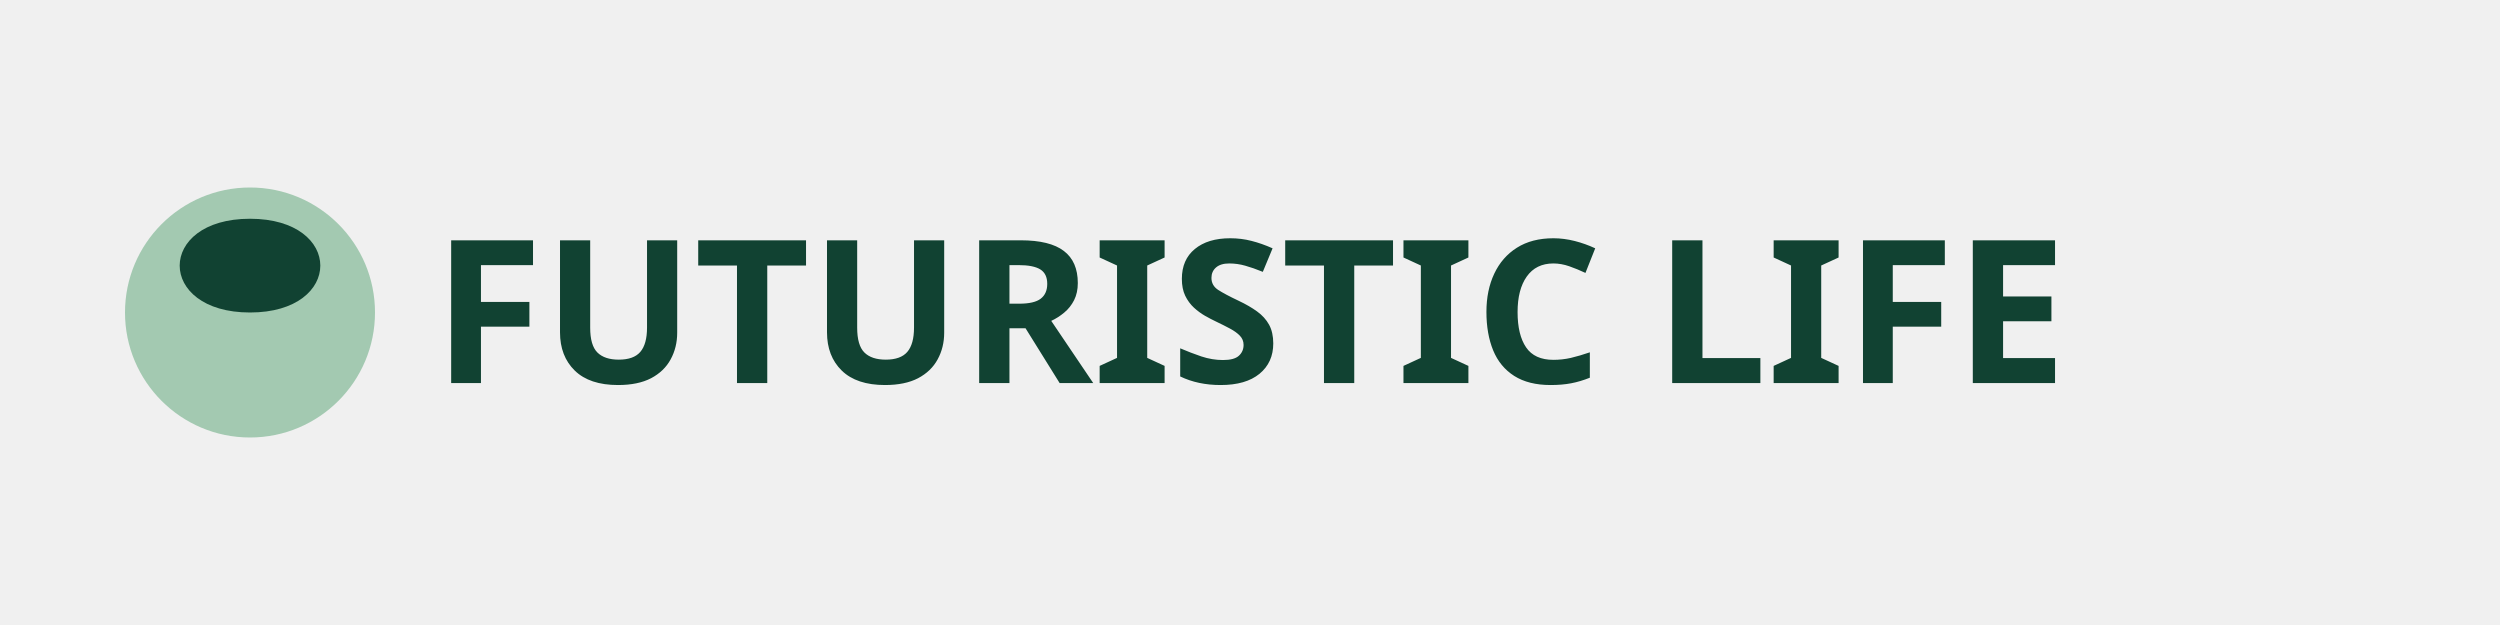
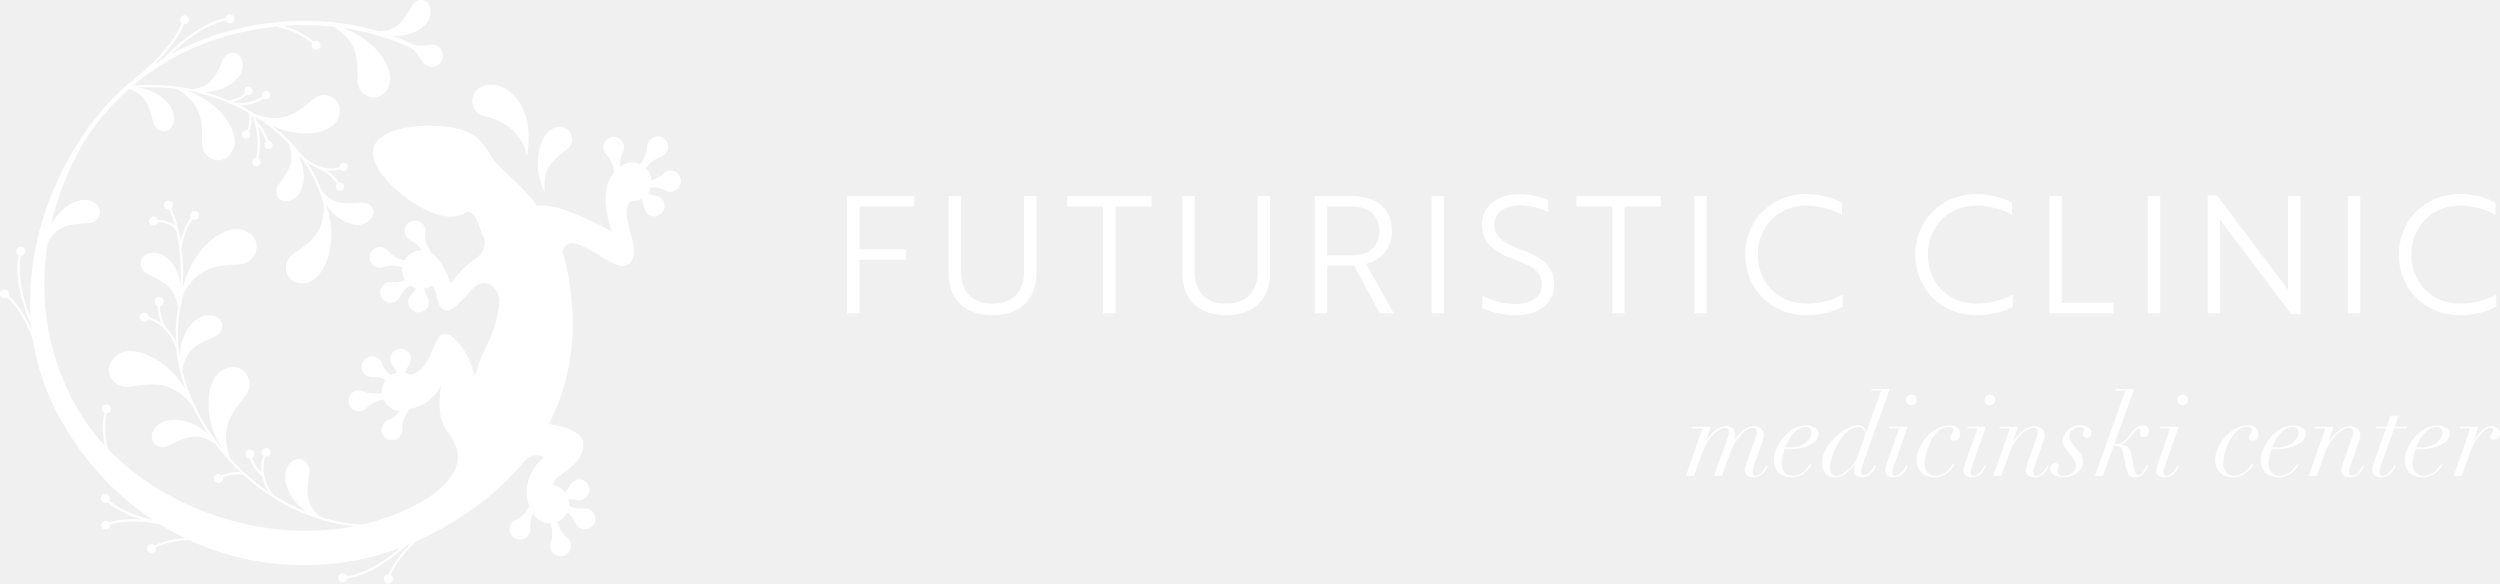
- <svg xmlns="http://www.w3.org/2000/svg" viewBox="0 0 400 100" width="400" height="100">
-   <rect width="100%" height="100%" fill="transparent" />
-   <text x="50%" y="50%" dominant-baseline="middle" text-anchor="middle" font-family="sans-serif" font-size="32" font-weight="bold" fill="#114232">
-     FUTURISTIC LIFE
-   </text>
-   <circle cx="40" cy="50" r="20" fill="#a3c9b1" />
-   <path d="M 40 35 C 55 35, 55 50, 40 50 C 25 50, 25 35, 40 35 Z" fill="#114232" />
+ <svg xmlns="http://www.w3.org/2000/svg" width="300" height="70" viewBox="0 0 300 70" fill="none">
+   <path d="M81.571 22.329C81.309 22.834 80.719 23.106 80.167 22.97C80.063 22.945 79.962 22.907 79.874 22.856C79.337 22.569 78.735 22.43 78.132 22.519L78.075 22.528C78.056 22.585 78.05 22.645 78.025 22.702C77.955 22.881 77.858 23.039 77.75 23.191C78.025 23.342 78.324 23.443 78.643 23.481C78.823 23.503 79.003 23.563 79.17 23.67C79.593 23.939 79.817 24.45 79.725 24.942C79.574 25.743 78.75 26.169 78.031 25.882C77.794 25.788 77.608 25.601 77.488 25.377C77.35 25.122 77.283 24.907 77.264 24.727C77.233 24.418 77.141 24.125 76.996 23.857C76.608 24.074 76.166 24.175 75.712 24.147C75.709 24.147 75.706 24.153 75.703 24.156C74.715 24.895 75.469 27.16 75.788 28.413C76.106 29.665 76.422 31.24 75.144 31.861C73.487 32.666 68.281 26.911 67.518 30.227C67.524 30.243 67.531 30.255 67.534 30.271C67.953 31.663 68.231 33.13 68.42 34.572C68.71 36.777 69.629 43.621 65.861 50.884H65.871C65.871 50.884 69.745 51.376 69.973 53.026C70.389 56.081 65.899 57.106 66.451 58.213C66.981 58.327 67.439 58.624 67.767 59.031C68.001 58.835 68.193 58.595 68.338 58.318C68.423 58.157 68.562 57.983 68.786 57.794C68.979 57.633 69.222 57.526 69.474 57.526C70.247 57.526 70.856 58.226 70.698 59.028C70.604 59.52 70.206 59.911 69.714 60.006C69.518 60.044 69.329 60.034 69.155 59.987C68.846 59.905 68.528 59.886 68.218 59.927C68.263 60.107 68.294 60.29 68.294 60.485C68.294 60.545 68.281 60.602 68.275 60.662L68.326 60.693C68.849 60.999 69.462 61.088 70.067 61.022C70.168 61.009 70.272 61.012 70.383 61.025C70.944 61.1 71.396 61.574 71.449 62.139C71.541 63.066 70.613 63.814 69.654 63.394C69.386 63.278 69.181 63.044 69.07 62.773C68.862 62.255 68.505 61.823 68.051 61.504C67.808 62.003 67.398 62.404 66.887 62.624V62.64C67.095 63.375 67.48 64.063 68.067 64.555C68.379 64.814 68.559 65.224 68.505 65.672C68.436 66.234 67.975 66.688 67.414 66.755C66.66 66.84 66.019 66.253 66.019 65.515C66.019 65.376 66.041 65.243 66.082 65.117C66.325 64.388 66.306 63.599 66.101 62.861L66.085 62.801C66.051 62.801 66.016 62.811 65.981 62.811C65.12 62.811 64.379 62.34 63.978 61.643C63.71 62.183 63.564 62.782 63.631 63.382C63.643 63.483 63.64 63.59 63.627 63.694C63.552 64.243 63.104 64.688 62.555 64.757C61.75 64.858 61.072 64.196 61.148 63.394C61.192 62.943 61.495 62.549 61.911 62.369C61.911 62.369 61.921 62.366 61.924 62.362C62.517 62.113 62.996 61.656 63.322 61.1L63.539 60.725C62.211 57.251 65.256 54.859 65.256 54.859C65.256 54.859 63.978 54.112 62.911 55.374C62.899 55.389 62.886 55.393 62.873 55.405C60.255 58.602 56.525 61.709 51.206 64.369C50.808 64.568 50.407 64.751 50.003 64.934C47.975 66.767 47.176 68.294 46.889 69.023C46.924 69.045 46.962 69.064 46.993 69.099C47.195 69.317 47.183 69.654 46.968 69.856C46.75 70.058 46.413 70.045 46.211 69.831C46.009 69.613 46.022 69.276 46.236 69.074C46.346 68.973 46.489 68.925 46.627 68.932C46.889 68.241 47.574 66.9 49.246 65.262C49.085 65.328 48.921 65.395 48.76 65.461C45.302 68.603 42.721 69.285 41.661 69.424C41.636 69.559 41.557 69.689 41.434 69.771C41.188 69.935 40.853 69.869 40.689 69.623C40.525 69.376 40.591 69.042 40.837 68.881C41.084 68.717 41.418 68.783 41.579 69.029C41.604 69.067 41.614 69.108 41.63 69.149C42.595 69.01 44.92 68.392 48.012 65.754C39.768 68.831 30.627 68.465 22.673 64.795C20.584 64.912 19.306 65.391 18.701 65.688C18.71 65.729 18.726 65.77 18.726 65.814C18.726 66.111 18.492 66.351 18.196 66.357C17.899 66.357 17.656 66.12 17.653 65.827C17.653 65.53 17.887 65.29 18.183 65.284C18.335 65.284 18.47 65.344 18.568 65.445C19.146 65.155 20.3 64.716 22.149 64.555C21.121 64.06 20.114 63.511 19.133 62.902C15.965 62.293 14.025 62.691 13.211 62.956C13.217 63 13.226 63.041 13.22 63.085C13.182 63.379 12.911 63.584 12.617 63.546C12.324 63.508 12.119 63.236 12.157 62.943C12.195 62.65 12.466 62.445 12.759 62.482C12.908 62.501 13.034 62.583 13.119 62.694C13.757 62.479 15.019 62.192 16.991 62.331C14.716 61.65 13.473 60.769 12.917 60.274C12.797 60.343 12.649 60.368 12.504 60.331C12.217 60.252 12.05 59.955 12.128 59.671C12.207 59.384 12.504 59.217 12.788 59.296C13.075 59.375 13.242 59.671 13.163 59.955C13.151 59.999 13.125 60.031 13.107 60.069C13.744 60.621 15.322 61.719 18.372 62.4C13.583 59.248 9.443 54.743 6.528 48.906C5.193 46.236 4.363 43.482 3.944 40.718C2.836 37.698 1.499 36.244 0.855 35.682C0.82 35.707 0.789 35.739 0.748 35.755C0.476 35.871 0.161 35.748 0.044 35.477C-0.073 35.206 0.05 34.89 0.325 34.773C0.596 34.657 0.912 34.78 1.028 35.051C1.088 35.19 1.085 35.338 1.028 35.468C1.628 35.979 2.761 37.187 3.799 39.604C3.777 39.405 3.755 39.206 3.736 39.008C1.773 34.477 2.003 31.7 2.234 30.628C2.114 30.558 2.019 30.441 1.981 30.296C1.909 30.009 2.085 29.719 2.373 29.646C2.66 29.574 2.95 29.747 3.022 30.038C3.095 30.325 2.918 30.615 2.634 30.688C2.59 30.7 2.549 30.694 2.505 30.694C2.306 31.669 2.092 34.168 3.669 38.156C3.161 30.05 5.973 22.108 9.876 16.366C11.573 13.785 13.655 11.469 16.05 9.519C16.085 9.488 16.113 9.463 16.148 9.437C16.262 9.343 16.378 9.248 16.495 9.156C20.079 6.247 21.408 3.789 21.828 2.805C21.805 2.789 21.78 2.78 21.758 2.761C21.547 2.556 21.54 2.215 21.749 2.004C21.957 1.792 22.294 1.786 22.506 1.994C22.717 2.199 22.724 2.54 22.515 2.751C22.399 2.871 22.241 2.919 22.083 2.903C21.745 3.714 20.83 5.462 18.593 7.655C18.944 7.427 19.3 7.207 19.66 6.995C23.213 3.253 25.964 2.385 27.068 2.187C27.087 2.048 27.16 1.918 27.28 1.83C27.519 1.653 27.854 1.704 28.031 1.944C28.207 2.183 28.157 2.518 27.917 2.695C27.677 2.871 27.343 2.818 27.166 2.581C27.141 2.546 27.128 2.505 27.112 2.464C26.122 2.654 23.68 3.42 20.531 6.5C20.862 6.317 21.196 6.134 21.537 5.963C27.5 2.982 36.458 1.136 45.368 3.733C47.801 3.783 48.495 2.294 49.442 0.682C50.161 -0.549 52.001 -0.095 51.609 1.893C51.347 3.218 49.344 4.525 46.987 4.26C47.864 4.569 48.738 4.925 49.609 5.329C50.227 5.594 51.051 5.424 51.723 5.364C51.95 5.342 52.187 5.383 52.408 5.487C53.143 5.837 53.405 6.777 52.906 7.472C52.591 7.91 52.007 8.115 51.486 7.973C51.196 7.891 50.963 7.73 50.795 7.519C50.35 6.96 50.01 6.109 49.369 5.79L49.271 5.743C46.571 4.503 43.822 3.736 41.115 3.341C45.28 4.787 47.441 8.421 46.694 10.261C45.693 12.719 42.923 11.677 42.91 9.759C42.898 7.289 43.106 5.143 40.036 3.203C37.976 2.975 35.947 2.96 33.988 3.111C35.865 3.635 37.08 4.499 37.651 4.988C37.774 4.913 37.922 4.881 38.074 4.922C38.361 4.998 38.528 5.294 38.452 5.578C38.377 5.866 38.083 6.033 37.796 5.957C37.509 5.881 37.342 5.588 37.417 5.301C37.427 5.26 37.452 5.231 37.471 5.194C36.84 4.663 35.392 3.647 33.136 3.187C28.816 3.632 24.878 4.869 21.767 6.424C19.654 7.481 17.694 8.79 15.915 10.305C18.294 10.068 20.723 10.21 23.09 10.712C25.472 10.4 25.999 8.857 26.753 7.166C27.34 5.853 29.277 6.058 29.122 8.077C29.015 9.472 26.992 11.091 24.424 11.031C25.453 11.311 26.462 11.659 27.444 12.069C28.523 11.867 29.11 11.466 29.409 11.179C29.346 11.091 29.305 10.98 29.315 10.86C29.334 10.589 29.57 10.384 29.845 10.403C30.119 10.422 30.324 10.658 30.302 10.933C30.283 11.207 30.047 11.412 29.772 11.39C29.719 11.387 29.671 11.368 29.624 11.349C29.343 11.63 28.819 11.993 27.923 12.23C29.514 12.659 30.855 11.983 31.473 11.576C31.422 11.444 31.426 11.289 31.505 11.157C31.643 10.92 31.946 10.841 32.183 10.977C32.419 11.116 32.498 11.419 32.363 11.655C32.224 11.892 31.921 11.971 31.684 11.832C31.665 11.819 31.653 11.804 31.637 11.788C31.129 12.126 30.16 12.64 28.952 12.64C28.864 12.64 28.772 12.624 28.681 12.618C29.264 12.902 29.832 13.214 30.387 13.542C30.387 13.542 30.394 13.545 30.397 13.549C30.501 13.612 30.608 13.668 30.709 13.732C34.199 14.924 35.736 13.397 37.67 11.835C39.159 10.633 41.721 12.122 40.449 14.448C39.594 16.013 36.139 16.675 32.725 15.129C33.931 16.066 34.991 17.101 35.893 18.212C35.893 18.212 35.903 18.212 35.906 18.218C37.925 20.544 39.904 20.313 40.746 20.064C40.727 19.827 40.872 19.607 41.109 19.547C41.374 19.48 41.642 19.641 41.708 19.906C41.775 20.171 41.614 20.443 41.349 20.506C41.147 20.556 40.942 20.474 40.828 20.313C40.55 20.392 40.162 20.468 39.699 20.468C39.522 20.468 39.329 20.449 39.131 20.424C39.951 20.954 40.427 21.534 40.677 21.919C40.938 21.859 41.203 22.017 41.27 22.279C41.336 22.544 41.175 22.812 40.91 22.878C40.645 22.945 40.374 22.784 40.311 22.519C40.266 22.348 40.326 22.181 40.437 22.064C40.118 21.585 39.421 20.758 38.127 20.174C38.121 20.174 38.124 20.165 38.118 20.162C37.701 20.004 37.263 19.774 36.815 19.439C37.534 20.499 38.118 21.613 38.556 22.765C39.951 24.708 41.557 24.447 43.4 24.317C44.832 24.219 45.564 26.027 43.706 26.838C42.491 27.368 40.292 26.475 39.083 24.428C39.108 24.535 39.14 24.642 39.165 24.749C40.74 29.236 38.91 33.458 36.875 33.918C34.287 34.505 33.555 31.634 35.12 30.53C37.092 29.135 38.938 28.1 38.862 24.661C38.323 22.421 37.237 20.285 35.679 18.373C36.909 20.515 36.531 22.964 35.417 23.743C33.757 24.904 32.596 23.339 33.426 22.165C34.505 20.645 35.575 19.401 34.597 17.161C33.959 16.505 33.262 15.883 32.508 15.3C31.896 14.826 31.258 14.388 30.599 13.978C30.659 14.139 30.712 14.296 30.76 14.454C31.621 15.423 32.035 16.363 32.218 16.899C32.3 16.899 32.382 16.912 32.461 16.956C32.697 17.089 32.785 17.392 32.65 17.631C32.517 17.868 32.214 17.953 31.975 17.821C31.735 17.688 31.65 17.385 31.785 17.145C31.826 17.073 31.886 17.019 31.956 16.975C31.807 16.546 31.508 15.852 30.94 15.098C31.359 16.868 31.167 18.319 31.015 19.026C31.246 19.162 31.328 19.458 31.195 19.692C31.06 19.931 30.76 20.017 30.52 19.881C30.28 19.748 30.195 19.445 30.331 19.206C30.419 19.048 30.58 18.969 30.747 18.963C30.927 18.098 31.176 16.066 30.227 13.757C30.211 13.747 30.198 13.738 30.182 13.732C30.271 14.703 30.078 15.391 29.892 15.786C29.93 15.826 29.965 15.871 29.99 15.924C30.1 16.174 29.984 16.467 29.734 16.578C29.485 16.685 29.192 16.571 29.084 16.322C28.974 16.073 29.091 15.779 29.34 15.672C29.444 15.628 29.555 15.628 29.655 15.653C29.832 15.262 30.031 14.568 29.898 13.567C27.551 12.23 24.957 11.299 22.288 10.822C26.56 12.226 28.794 15.934 28.037 17.799C27.037 20.256 24.263 19.215 24.254 17.3C24.241 14.795 24.456 12.624 21.247 10.665C19.663 10.453 18.063 10.4 16.483 10.52C19.146 10.775 20.944 12.769 20.9 14.211C20.837 16.183 18.786 16.123 18.417 14.735C17.95 12.971 17.681 11.384 15.473 10.677C13.473 12.447 11.718 14.486 10.257 16.723C8.405 19.815 6.935 23.339 6.096 27.11C7.121 24.882 9.251 23.721 10.611 24.027C12.69 24.5 12.207 26.668 10.655 26.772C8.673 26.908 6.922 26.867 5.717 29.113C4.777 35.026 5.411 41.434 8.509 47.637C9.57 49.754 10.945 51.704 12.567 53.462C12.188 51.648 12.365 50.237 12.52 49.527C12.393 49.458 12.296 49.338 12.261 49.186C12.195 48.899 12.371 48.609 12.659 48.543C12.946 48.473 13.236 48.653 13.305 48.94C13.371 49.227 13.195 49.518 12.908 49.587C12.867 49.597 12.829 49.59 12.791 49.59C12.636 50.332 12.45 51.881 12.936 53.84C20.162 61.365 31.968 65.186 42.494 63.158C39.048 62.788 35.679 61.552 32.644 59.614C32.644 59.611 32.637 59.614 32.637 59.614L32.631 59.608C31.416 58.832 30.261 57.945 29.173 56.951C28.015 56.838 27.201 57.074 26.746 57.276C26.781 57.412 26.765 57.56 26.683 57.69C26.529 57.942 26.197 58.021 25.945 57.863C25.693 57.709 25.614 57.377 25.771 57.125C25.926 56.873 26.257 56.797 26.51 56.951C26.548 56.977 26.573 57.008 26.601 57.037C27.037 56.838 27.797 56.617 28.86 56.664C27.759 55.626 26.74 54.484 25.816 53.244C23.572 51.698 22.026 52.61 20.18 53.481C18.773 54.143 17.328 52.607 18.884 51.061C20.001 49.95 22.998 50.101 25.077 52.2C24.939 51.995 24.797 51.796 24.664 51.587C24.046 50.613 23.515 49.622 23.055 48.625C20.442 45.47 18.148 46.041 15.457 46.419C13.403 46.71 11.854 43.905 14.328 42.447C16.088 41.409 20.004 42.942 22.279 46.735C21.692 45.104 21.32 43.466 21.159 41.851C21.159 41.847 21.152 41.844 21.152 41.838C20.303 39.349 18.612 38.544 17.779 38.295C17.663 38.519 17.41 38.645 17.158 38.569C16.874 38.484 16.713 38.184 16.798 37.9C16.883 37.616 17.183 37.455 17.467 37.541C17.691 37.61 17.833 37.809 17.843 38.03C18.23 38.146 18.795 38.377 19.382 38.818C18.963 37.913 18.896 37.159 18.915 36.685C18.66 36.585 18.515 36.307 18.597 36.039C18.682 35.755 18.982 35.594 19.265 35.679C19.549 35.764 19.71 36.064 19.625 36.348C19.565 36.553 19.389 36.689 19.193 36.72C19.18 37.269 19.284 38.225 19.972 39.333C20.379 39.746 20.77 40.286 21.096 40.973C21.026 39.633 21.111 38.31 21.342 37.026C21.133 34.433 19.493 33.78 17.707 32.874C16.322 32.17 16.647 30.085 18.821 30.363C20.029 30.517 21.326 32.022 21.682 34.051C21.774 31.315 21.496 29.201 21.146 27.677C20.644 26.867 19.575 26.687 18.941 26.652C18.884 26.873 18.694 27.043 18.455 27.053C18.158 27.065 17.909 26.838 17.893 26.542C17.88 26.245 18.108 25.996 18.404 25.98C18.66 25.967 18.871 26.141 18.934 26.374C19.493 26.4 20.376 26.535 20.998 27.084C20.752 26.166 20.493 25.51 20.316 25.122C20.079 25.169 19.833 25.065 19.726 24.835C19.6 24.566 19.713 24.248 19.982 24.122C20.25 23.995 20.569 24.109 20.695 24.377C20.799 24.598 20.733 24.847 20.559 25.002C20.849 25.642 21.348 26.945 21.67 28.955C21.985 27.472 22.537 26.579 22.907 26.128C22.765 25.898 22.809 25.595 23.03 25.428C23.263 25.248 23.601 25.292 23.78 25.526C23.96 25.762 23.916 26.097 23.683 26.276C23.509 26.409 23.285 26.419 23.105 26.321C22.698 26.835 22.042 27.927 21.796 29.826C21.957 31.154 22.029 32.742 21.938 34.584C23.045 29.694 26.992 26.886 29.103 27.576C31.833 28.469 30.918 31.543 28.848 31.697C26.232 31.896 23.938 31.83 22.093 35.095C21.326 37.544 21.155 40.166 21.569 42.835C21.547 40.087 23.301 37.944 24.8 37.837C26.986 37.679 27.195 39.781 25.771 40.406C23.9 41.226 22.203 41.791 21.894 44.498C22.462 46.83 23.471 49.174 24.907 51.439C25.424 52.253 25.983 53.029 26.576 53.771C24.21 49.846 24.809 45.504 26.623 44.46C29.113 43.031 30.785 45.763 29.517 47.407C27.866 49.546 26.242 51.253 27.652 55.042C29.034 56.563 30.577 57.898 32.227 59.018C31.811 58.365 31.577 57.746 31.454 57.182C30.52 56.333 30.132 55.509 29.974 55.002C29.933 55.002 29.889 55.002 29.848 54.992C29.564 54.907 29.4 54.61 29.485 54.326C29.567 54.042 29.867 53.878 30.151 53.963C30.435 54.045 30.596 54.345 30.514 54.629C30.473 54.774 30.372 54.888 30.249 54.951C30.387 55.371 30.706 56.024 31.381 56.718C31.284 55.838 31.448 55.131 31.609 54.692C31.445 54.56 31.369 54.339 31.429 54.124C31.511 53.84 31.811 53.676 32.094 53.758C32.378 53.84 32.542 54.14 32.457 54.424C32.382 54.689 32.113 54.84 31.848 54.793C31.555 55.582 31.224 57.333 32.833 59.403C34.126 60.227 35.483 60.924 36.881 61.473C34.638 60.053 33.808 57.535 34.414 56.194C35.291 54.251 37.319 55.156 37.114 56.699C36.849 58.68 36.458 60.397 38.459 62.034C40.08 62.539 41.74 62.852 43.412 62.956C45.498 62.482 47.53 61.782 49.451 60.823C51.284 59.905 52.6 58.939 53.556 57.923C56.509 54.585 53.976 52.512 53.237 51.035C52.322 49.205 52.976 46.079 52.976 46.079C52.976 46.079 52.221 48.439 49.18 49.076C49.17 49.079 49.161 49.082 49.151 49.086L48.779 49.653C48.426 50.193 48.236 50.827 48.278 51.471V51.483C48.303 51.938 48.088 52.383 47.703 52.626C47.022 53.051 46.123 52.742 45.854 51.976C45.671 51.452 45.867 50.852 46.324 50.54C46.413 50.48 46.507 50.43 46.602 50.395C47.167 50.184 47.637 49.786 48 49.306C47.198 49.256 46.444 48.805 46.059 48.035C46.044 48.003 46.037 47.968 46.022 47.937L45.962 47.95C45.208 48.095 44.494 48.435 43.952 48.978C43.86 49.07 43.75 49.152 43.627 49.212C42.967 49.543 42.153 49.231 41.891 48.517C41.696 47.984 41.898 47.369 42.368 47.057C42.743 46.804 43.191 46.785 43.564 46.946C44.264 47.252 45.053 47.287 45.801 47.142H45.816C45.782 46.583 45.958 46.034 46.293 45.593C45.807 45.331 45.258 45.205 44.703 45.249C44.409 45.274 44.113 45.192 43.886 45.006C43.081 44.334 43.33 43.169 44.201 42.835C44.731 42.63 45.353 42.822 45.674 43.292C45.734 43.381 45.785 43.475 45.82 43.573C46.031 44.144 46.384 44.652 46.892 44.984L46.943 45.015C46.993 44.984 47.041 44.946 47.094 44.921C47.268 44.835 47.444 44.779 47.627 44.738C47.526 44.441 47.366 44.166 47.154 43.927C47.034 43.791 46.943 43.627 46.886 43.434C46.747 42.955 46.924 42.422 47.318 42.116C47.965 41.617 48.864 41.851 49.208 42.542C49.322 42.769 49.334 43.031 49.278 43.277C49.211 43.561 49.12 43.763 49.01 43.911C48.827 44.163 48.7 44.444 48.628 44.741C48.839 44.788 49.047 44.858 49.237 44.959C49.237 44.959 49.237 44.959 49.24 44.959C51.603 44.586 51.991 40.655 53.023 40.141C54.203 39.55 56.364 42.321 56.973 45.179V45.186C57.248 44.113 57.636 43.008 58.223 41.876C59.355 39.686 59.832 37.689 59.933 35.941C59.583 34.029 58.093 33.357 56.863 34.518C55.629 35.682 54.165 37.853 53.187 37.143C52.168 36.402 52.594 34.606 51.783 34.335L51.773 34.329C51.505 34.493 51.212 34.597 50.903 34.641C50.953 34.941 51.057 35.231 51.221 35.496C51.316 35.651 51.395 35.859 51.439 36.149C51.477 36.398 51.445 36.66 51.316 36.878C50.922 37.544 50.007 37.708 49.398 37.162C49.025 36.828 48.89 36.285 49.063 35.815C49.133 35.629 49.237 35.471 49.366 35.345C49.596 35.121 49.776 34.859 49.899 34.572C49.723 34.518 49.549 34.449 49.382 34.351C49.331 34.319 49.287 34.281 49.24 34.243L49.189 34.272C48.656 34.565 48.268 35.045 48.016 35.6C47.971 35.692 47.918 35.783 47.852 35.868C47.495 36.313 46.861 36.458 46.346 36.215C45.504 35.818 45.337 34.638 46.189 34.026C46.428 33.855 46.731 33.798 47.022 33.843C47.571 33.928 48.129 33.843 48.631 33.615C48.328 33.152 48.195 32.593 48.268 32.041H48.252C47.517 31.836 46.728 31.814 46.006 32.066C45.621 32.202 45.179 32.148 44.819 31.871C44.371 31.524 44.217 30.893 44.45 30.378C44.763 29.684 45.599 29.435 46.233 29.814C46.353 29.883 46.454 29.971 46.539 30.072C47.041 30.653 47.725 31.044 48.467 31.243L48.527 31.259C48.542 31.227 48.552 31.195 48.571 31.164C49.013 30.426 49.798 30.028 50.6 30.041C50.272 29.533 49.833 29.104 49.284 28.851C49.189 28.81 49.101 28.753 49.016 28.687C48.584 28.34 48.432 27.728 48.653 27.22C48.978 26.475 49.896 26.232 50.546 26.709C50.912 26.977 51.095 27.441 51.035 27.892V27.905C50.944 28.542 51.089 29.189 51.401 29.754L51.729 30.347C51.729 30.347 51.748 30.353 51.755 30.359C53.099 31.091 54.099 34.013 54.099 34.013C54.099 34.013 55.478 32.044 56.831 31.208C58.191 30.366 58.254 29.325 58.112 28.583C58.096 28.551 58.081 28.523 58.068 28.498C57.478 27.318 57.301 25.671 56.14 25.368C55.134 26.024 53.853 26.21 52.281 25.683C49.111 24.626 43.936 20.405 44.86 17.631C45.785 14.861 52.458 14.593 55.629 15.65C57.447 16.256 58.138 17.47 58.885 18.666C59.16 19.105 59.936 20.032 60.223 20.285C61.914 21.796 63.593 23.383 64.46 24.756C66.641 23.989 73.424 27.778 73.424 27.778C73.424 27.778 71.591 23.175 73.686 20.689L73.623 20.269C73.525 19.632 73.248 19.032 72.787 18.578L72.778 18.568C72.456 18.247 72.32 17.77 72.446 17.332C72.67 16.558 73.547 16.192 74.26 16.584C74.746 16.852 74.999 17.429 74.866 17.969C74.841 18.073 74.803 18.174 74.753 18.262C74.472 18.796 74.387 19.404 74.434 20.007C75.065 19.509 75.93 19.345 76.728 19.663C76.759 19.676 76.788 19.698 76.819 19.711L76.857 19.66C77.321 19.051 77.63 18.322 77.671 17.556C77.678 17.423 77.706 17.294 77.76 17.164C78.034 16.48 78.845 16.167 79.517 16.527C80.016 16.795 80.278 17.388 80.135 17.937C80.022 18.376 79.703 18.688 79.315 18.814C78.59 19.054 77.977 19.55 77.517 20.159L77.507 20.171C77.902 20.562 78.135 21.089 78.179 21.642C78.719 21.515 79.211 21.244 79.596 20.84C79.798 20.626 80.076 20.487 80.369 20.477C81.416 20.443 82.003 21.477 81.577 22.311M68.061 17.912C69.237 17 68.569 14.798 66.581 15.341C64.918 15.795 63.58 19.553 65.42 23.2C64.975 20.048 66.467 19.143 68.061 17.912ZM58.204 13.965C60.031 14.369 62.586 15.596 63.224 18.669C64.259 13.347 61.403 9.958 58.677 10.172C56.175 10.368 56.042 13.492 58.204 13.968" fill="white" />
+   <path d="M208.167 52.728H208.195C208.812 51.849 209.665 51.136 210.418 51.136C211.171 51.136 211.668 51.604 211.668 52.206C211.668 52.534 211.559 52.754 211.408 53.193L210.503 55.787C210.421 56.021 210.298 56.431 210.298 56.705C210.298 56.871 210.381 57.09 210.655 57.09C211.108 57.09 211.533 56.705 211.973 55.855L212.124 55.924C211.67 56.871 211.163 57.282 210.435 57.282C209.844 57.282 209.391 57.033 209.391 56.446C209.391 56.172 209.419 56.061 209.556 55.664L210.586 52.742C210.752 52.289 210.82 52.055 210.82 51.838C210.82 51.521 210.712 51.33 210.284 51.33C209.488 51.33 208.17 52.811 207.662 54.24L206.632 57.108H205.67L207.222 52.84C207.414 52.292 207.471 52.044 207.471 51.878C207.471 51.55 207.362 51.33 207.031 51.33C206.275 51.33 204.96 52.414 204.315 54.212L203.271 57.108H202.31L204.298 51.413H203.049L203.103 51.222H205.271L204.749 52.785H204.777C205.476 51.838 206.341 51.139 207.151 51.139C207.836 51.139 208.235 51.607 208.235 52.209C208.235 52.386 208.207 52.58 208.167 52.731" fill="white" />
+   <path d="M214.866 53.895C214.606 53.895 214.398 53.881 214.167 53.841C213.961 54.446 213.81 54.979 213.81 55.624C213.81 56.611 214.386 57.093 215.168 57.093C215.827 57.093 216.486 56.791 217.239 55.667L217.405 55.764C216.76 56.808 215.978 57.287 214.988 57.287C213.616 57.287 212.849 56.34 212.849 55.216C212.849 53.404 214.797 51.045 216.692 51.045C217.556 51.045 218.229 51.43 218.229 52.075C218.229 53.379 216.075 53.901 214.869 53.901M214.92 53.704C216.195 53.704 217.376 52.879 217.376 51.892C217.376 51.521 217.157 51.233 216.649 51.233C215.647 51.233 214.686 52.4 214.232 53.647C214.506 53.687 214.7 53.701 214.917 53.701" fill="white" />
+   <path d="M226.763 46.677L223.647 55.376C223.539 55.693 223.345 56.269 223.345 56.651C223.345 56.885 223.467 57.008 223.687 57.008C224.181 57.008 224.649 56.529 224.962 55.816L225.142 55.913C224.771 56.709 224.181 57.285 223.399 57.285C222.794 57.285 222.495 56.997 222.495 56.46C222.495 56.309 222.549 55.938 222.646 55.679H222.617C221.67 56.885 220.903 57.285 220.121 57.285C219.242 57.285 218.64 56.611 218.64 55.527C218.64 54.649 219.148 53.496 220.192 52.509C221.236 51.522 222.278 51.039 222.937 51.039C223.485 51.039 223.924 51.382 223.924 51.89H223.952L225.736 46.868H224.529L224.583 46.677H226.766H226.763ZM221.85 56.298C222.386 55.79 222.7 55.336 222.811 55.037L223.51 53.088C223.69 52.594 223.798 52.292 223.798 52.072C223.798 51.593 223.525 51.236 222.988 51.236C222.261 51.236 221.41 51.813 220.683 52.994C219.955 54.161 219.599 55.396 219.599 56.109C219.599 56.7 219.804 57.096 220.341 57.096C220.808 57.096 221.328 56.808 221.85 56.3" fill="white" />
+   <path d="M228.903 51.219L227.282 55.858C227.2 56.092 227.077 56.463 227.077 56.694C227.077 56.914 227.2 57.091 227.462 57.091C227.887 57.091 228.423 56.569 228.766 55.856L228.931 55.924C228.52 56.817 227.944 57.282 227.217 57.282C226.626 57.282 226.229 57.048 226.229 56.458C226.229 56.184 226.298 55.921 226.518 55.305L227.89 51.408H226.669L226.723 51.217H228.906L228.903 51.219ZM229.382 48.626C229.04 48.626 228.737 48.352 228.737 47.981C228.737 47.61 229.04 47.336 229.382 47.336C229.724 47.336 230.027 47.61 230.027 47.981C230.027 48.352 229.724 48.626 229.382 48.626Z" fill="white" />
+   <path d="M234.489 52.868C234.161 52.868 234.05 52.703 234.05 52.526C234.05 52.086 234.42 52.046 234.42 51.621C234.42 51.333 234.201 51.236 233.83 51.236C232.774 51.236 231.978 52.237 231.456 53.444C231.139 54.186 230.948 54.993 230.948 55.681C230.948 56.463 231.402 57.093 232.321 57.093C233.102 57.093 233.816 56.585 234.378 55.653L234.569 55.761C233.856 56.845 233.06 57.284 232.112 57.284C230.794 57.284 229.987 56.366 229.987 55.213C229.987 54.363 230.412 53.387 231.017 52.634C231.773 51.701 232.868 51.042 233.913 51.042C234.694 51.042 235.188 51.427 235.188 52.14C235.188 52.703 234.86 52.868 234.489 52.868Z" fill="white" />
+   <path d="M238.303 51.219L236.683 55.858C236.6 56.092 236.477 56.463 236.477 56.694C236.477 56.914 236.6 57.091 236.862 57.091C237.287 57.091 237.824 56.569 238.166 55.856L238.332 55.924C237.921 56.817 237.345 57.282 236.617 57.282C236.026 57.282 235.63 57.048 235.63 56.458C235.63 56.184 235.698 55.921 235.918 55.305L237.29 51.408H236.069L236.123 51.217H238.306L238.303 51.219ZM238.782 48.626C238.44 48.626 238.138 48.352 238.138 47.981C238.138 47.61 238.44 47.336 238.782 47.336C239.125 47.336 239.427 47.61 239.427 47.981C239.427 48.352 239.125 48.626 238.782 48.626Z" fill="white" />
+   <path d="M245.122 53.21L244.229 55.735C244.12 56.052 244.009 56.366 244.009 56.654C244.009 56.873 244.078 57.093 244.366 57.093C244.845 57.093 245.353 56.585 245.684 55.858L245.835 55.926C245.381 56.873 244.874 57.284 244.146 57.284C243.555 57.284 243.102 57.036 243.102 56.448C243.102 56.189 243.185 55.901 243.336 55.475L244.42 52.403C244.488 52.183 244.528 51.992 244.528 51.841C244.528 51.607 244.377 51.333 243.992 51.333C243.607 51.333 243.045 51.621 242.454 52.226C241.864 52.816 241.453 53.501 241.205 54.175L240.149 57.11H239.188L241.176 51.416H239.926L239.981 51.224H242.149L241.587 52.913H241.615C242.494 51.746 243.373 51.145 244.126 51.145C244.879 51.145 245.376 51.612 245.376 52.214C245.376 52.531 245.279 52.776 245.116 53.216" fill="white" />
+   <path d="M250.391 52.523C250.132 52.523 249.912 52.371 249.912 52.097C249.912 51.824 250.092 51.769 250.092 51.59C250.092 51.356 249.926 51.233 249.627 51.233C248.802 51.233 248.352 51.755 248.352 52.371C248.352 52.714 248.531 53.002 248.888 53.484C249.587 54.431 249.972 54.651 249.972 55.404C249.972 56.517 248.765 57.284 247.638 57.284C246.705 57.284 246.006 56.845 246.006 56.215C246.006 55.789 246.309 55.584 246.705 55.584C246.885 55.584 247.048 55.721 247.048 55.886C247.048 56.106 246.911 56.283 246.911 56.503C246.911 56.942 247.227 57.093 247.678 57.093C248.557 57.093 249.119 56.503 249.119 55.912C249.119 55.513 248.996 55.336 248.665 54.868C248.391 54.471 248.006 54.043 247.761 53.661C247.595 53.413 247.501 53.167 247.501 52.919C247.501 52.041 248.38 51.039 249.684 51.039C250.44 51.039 250.959 51.41 250.959 51.944C250.959 52.329 250.74 52.52 250.397 52.52" fill="white" />
+   <path d="M256.086 46.677L253.726 53.291H254.043C254.619 53.291 255.196 52.728 255.607 52.152C256.046 51.536 256.582 51.039 257.116 51.039C257.649 51.039 257.858 51.288 257.858 51.796C257.858 52.221 257.609 52.455 257.281 52.455C256.953 52.455 256.788 52.318 256.788 52.084C256.788 51.85 256.899 51.796 256.899 51.616C256.899 51.507 256.83 51.45 256.679 51.45C256.445 51.45 256.211 51.724 255.761 52.286C255.296 52.877 254.925 53.233 254.608 53.356V53.396C255.253 53.45 255.609 53.793 255.732 54.369C255.855 54.96 255.966 55.55 256.074 56.127C256.183 56.688 256.294 57.005 256.582 57.005C256.953 57.005 257.296 56.537 257.626 55.77L257.818 55.824C257.364 56.908 256.856 57.279 256.197 57.279C255.704 57.279 255.484 57.088 255.318 56.717C255.153 56.346 255.084 55.798 254.933 55.154C254.782 54.509 254.728 54.055 254.577 53.81C254.44 53.59 254.288 53.482 253.878 53.482H253.644L252.354 57.105H251.393L255.056 46.868H253.835L253.889 46.677H256.086Z" fill="white" />
+   <path d="M261.438 51.219L259.817 55.858C259.735 56.092 259.612 56.463 259.612 56.694C259.612 56.914 259.735 57.091 259.997 57.091C260.422 57.091 260.959 56.569 261.301 55.856L261.466 55.924C261.056 56.817 260.479 57.282 259.752 57.282C259.161 57.282 258.765 57.048 258.765 56.458C258.765 56.184 258.833 55.921 259.053 55.305L260.425 51.408H259.204L259.258 51.217H261.441L261.438 51.219ZM261.917 48.626C261.575 48.626 261.272 48.352 261.272 47.981C261.272 47.61 261.575 47.336 261.917 47.336C262.26 47.336 262.562 47.61 262.562 47.981C262.562 48.352 262.26 48.626 261.917 48.626Z" fill="white" />
+   <path d="M270.317 52.868C269.989 52.868 269.878 52.703 269.878 52.526C269.878 52.086 270.249 52.046 270.249 51.621C270.249 51.333 270.029 51.236 269.658 51.236C268.602 51.236 267.806 52.237 267.284 53.444C266.968 54.186 266.776 54.993 266.776 55.681C266.776 56.463 267.23 57.093 268.149 57.093C268.93 57.093 269.644 56.585 270.206 55.653L270.397 55.761C269.684 56.845 268.888 57.284 267.94 57.284C266.622 57.284 265.815 56.366 265.815 55.213C265.815 54.363 266.24 53.387 266.845 52.634C267.601 51.701 268.696 51.042 269.741 51.042C270.522 51.042 271.016 51.427 271.016 52.14C271.016 52.703 270.688 52.868 270.317 52.868Z" fill="white" />
+   <path d="M273.307 53.895C273.047 53.895 272.839 53.881 272.608 53.841C272.403 54.446 272.252 54.979 272.252 55.624C272.252 56.611 272.828 57.093 273.61 57.093C274.269 57.093 274.928 56.791 275.681 55.667L275.846 55.764C275.202 56.808 274.42 57.287 273.43 57.287C272.058 57.287 271.29 56.34 271.29 55.216C271.29 53.404 273.239 51.045 275.133 51.045C275.998 51.045 276.671 51.43 276.671 52.075C276.671 53.379 274.517 53.901 273.31 53.901M273.364 53.704C274.639 53.704 275.821 52.879 275.821 51.892C275.821 51.521 275.601 51.233 275.093 51.233C274.092 51.233 273.13 52.4 272.677 53.647C272.95 53.687 273.144 53.701 273.361 53.701" fill="white" />
+   <path d="M282.982 53.21L282.089 55.735C281.98 56.052 281.869 56.366 281.869 56.654C281.869 56.873 281.937 57.093 282.226 57.093C282.705 57.093 283.213 56.585 283.544 55.858L283.695 55.926C283.241 56.873 282.733 57.284 282.006 57.284C281.415 57.284 280.962 57.036 280.962 56.448C280.962 56.189 281.044 55.901 281.196 55.475L282.28 52.403C282.348 52.183 282.388 51.992 282.388 51.841C282.388 51.607 282.237 51.333 281.852 51.333C281.467 51.333 280.905 51.621 280.314 52.226C279.724 52.816 279.313 53.501 279.064 54.175L278.009 57.11H277.047L279.036 51.416H277.786L277.84 51.224H280.009L279.447 52.913H279.475C280.354 51.746 281.233 51.145 281.986 51.145C282.739 51.145 283.236 51.612 283.236 52.214C283.236 52.531 283.139 52.776 282.976 53.216" fill="white" />
+   <path d="M287.841 49.875L287.347 51.219H288.842L288.788 51.41H287.293L285.769 55.65C285.701 55.829 285.521 56.334 285.521 56.637C285.521 56.91 285.644 57.09 285.96 57.09C286.468 57.09 286.99 56.528 287.304 55.855L287.47 55.923C287.03 56.842 286.468 57.281 285.712 57.281C285.013 57.281 284.668 56.885 284.668 56.403C284.668 56.169 284.708 55.895 284.985 55.139L286.328 51.407H285.093L285.147 51.216H286.383L286.876 49.872H287.838L287.841 49.875Z" fill="white" />
+   <path d="M290.585 53.895C290.325 53.895 290.117 53.881 289.886 53.841C289.681 54.446 289.529 54.979 289.529 55.624C289.529 56.611 290.106 57.093 290.887 57.093C291.546 57.093 292.205 56.791 292.959 55.667L293.124 55.764C292.479 56.808 291.698 57.287 290.708 57.287C289.335 57.287 288.568 56.34 288.568 55.216C288.568 53.404 290.516 51.045 292.411 51.045C293.275 51.045 293.949 51.43 293.949 52.075C293.949 53.379 291.795 53.901 290.588 53.901M290.639 53.704C291.914 53.704 293.096 52.879 293.096 51.892C293.096 51.521 292.876 51.233 292.368 51.233C291.367 51.233 290.405 52.4 289.952 53.647C290.225 53.687 290.419 53.701 290.636 53.701" fill="white" />
+   <path d="M299.258 52.757C298.998 52.757 298.819 52.634 298.819 52.372C298.819 52.015 299.204 52.015 299.204 51.63C299.204 51.45 299.038 51.327 298.819 51.327C298.091 51.327 296.884 52.934 296.402 54.306L295.415 57.105H294.454L295.934 52.879C296.071 52.483 296.277 51.809 296.388 51.41H295.195L295.25 51.219H297.364C297.281 51.561 297.09 52.249 296.884 52.797L296.913 52.825C297.64 51.727 298.257 51.136 298.97 51.136C299.629 51.136 300 51.576 300 52.029C300 52.537 299.683 52.757 299.258 52.757Z" fill="white" />
+   <path d="M103.144 24.774V29.915H108.696V31.165H103.144V37.596H101.657V23.521H109.711V24.774H103.144Z" fill="white" />
+   <path d="M124.373 32.748C124.373 35.935 122.399 37.829 119.095 37.829C115.791 37.829 113.837 35.932 113.837 32.748V23.521H115.323V32.671C115.323 35.036 116.73 36.443 119.095 36.443C121.46 36.443 122.887 35.036 122.887 32.671V23.521H124.373V32.748Z" fill="white" />
+   <path d="M133.854 24.774V37.596H132.367V24.774H128.048V23.521H138.193V24.774H133.854Z" fill="white" />
+   <path d="M152.407 32.748C152.407 35.935 150.433 37.829 147.129 37.829C143.825 37.829 141.871 35.932 141.871 32.748V23.521H143.357V32.671C143.357 35.036 144.764 36.443 147.129 36.443C149.494 36.443 150.92 35.036 150.92 32.671V23.521H152.407V32.748Z" fill="white" />
+   <path d="M162.238 23.521C165.208 23.521 167.028 25.085 167.028 27.704C167.028 29.835 165.699 31.222 163.939 31.653L167.242 37.596H165.582L162.475 31.867H159.268V37.596H157.782V23.521H162.238ZM159.268 24.774V30.637H162.278C164.312 30.637 165.522 29.541 165.522 27.704C165.522 25.867 164.27 24.771 162.178 24.771H159.265L159.268 24.774Z" fill="white" />
+   <path d="M173.286 23.521H171.799V37.596H173.286V23.521Z" fill="white" />
+   <path d="M177.879 36.991V35.505C178.797 35.956 180.244 36.483 181.787 36.483C183.625 36.483 185.031 35.662 185.031 34.235C185.031 32.809 184.27 32.047 181.787 31.165C178.991 30.17 177.839 28.977 177.839 26.943C177.839 24.618 179.833 23.288 182.355 23.288C183.762 23.288 185.034 23.679 185.776 24.013V25.459C185.014 25.068 183.665 24.638 182.415 24.638C180.618 24.638 179.308 25.516 179.308 26.886C179.308 28.155 179.993 29.037 182.515 29.956C185.331 30.951 186.504 32.087 186.504 34.138C186.504 36.463 184.626 37.833 181.87 37.833C180.247 37.833 178.78 37.402 177.882 36.991" fill="white" />
+   <path d="M194.963 24.774V37.596H193.479V24.774H189.157V23.521H199.302V24.774H194.963Z" fill="white" />
+   <path d="M204.797 23.521H203.311V37.596H204.797V23.521Z" fill="white" />
+   <path d="M221.042 25.77C220.026 25.242 218.54 24.674 216.78 24.674C213.359 24.674 210.934 27.217 210.934 30.557C210.934 33.898 213.359 36.44 216.78 36.44C218.617 36.44 220.123 35.873 221.139 35.365V36.791C220.454 37.182 218.891 37.827 216.78 37.827C212.557 37.827 209.43 34.68 209.43 30.555C209.43 26.429 212.557 23.282 216.78 23.282C218.814 23.282 220.357 23.947 221.042 24.338V25.764V25.77Z" fill="white" />
+   <path d="M241.45 25.77C240.435 25.242 238.948 24.674 237.188 24.674C233.767 24.674 231.342 27.217 231.342 30.557C231.342 33.898 233.767 36.44 237.188 36.44C239.025 36.44 240.532 35.873 241.547 35.365V36.791C240.862 37.182 239.299 37.827 237.188 37.827C232.965 37.827 229.838 34.68 229.838 30.555C229.838 26.429 232.965 23.282 237.188 23.282C239.222 23.282 240.765 23.947 241.45 24.338V25.764V25.77Z" fill="white" />
+   <path d="M245.929 37.596V23.521H247.413V36.346H253.61V37.596H245.929Z" fill="white" />
+   <path d="M259.222 23.521H257.735V37.596H259.222V23.521Z" fill="white" />
+   <path d="M267.218 27.45C266.944 27.079 266.651 26.688 266.397 26.317C266.397 26.748 266.417 27.196 266.417 27.687V37.598H264.93V23.427H266.026L273.746 33.67C274.02 34.041 274.334 34.451 274.568 34.802V23.524H276.054V37.695H274.939L267.218 27.453V27.45Z" fill="white" />
+   <path d="M283.23 23.521H281.743V37.596H283.23V23.521Z" fill="white" />
+   <path d="M299.472 25.77C298.456 25.242 296.97 24.674 295.209 24.674C291.788 24.674 289.363 27.217 289.363 30.557C289.363 33.898 291.788 36.44 295.209 36.44C297.047 36.44 298.553 35.873 299.569 35.365V36.791C298.884 37.182 297.321 37.827 295.209 37.827C290.987 37.827 287.86 34.68 287.86 30.555C287.86 26.429 290.987 23.282 295.209 23.282C297.243 23.282 298.787 23.947 299.472 24.338V25.764V25.77Z" fill="white" />
</svg>
